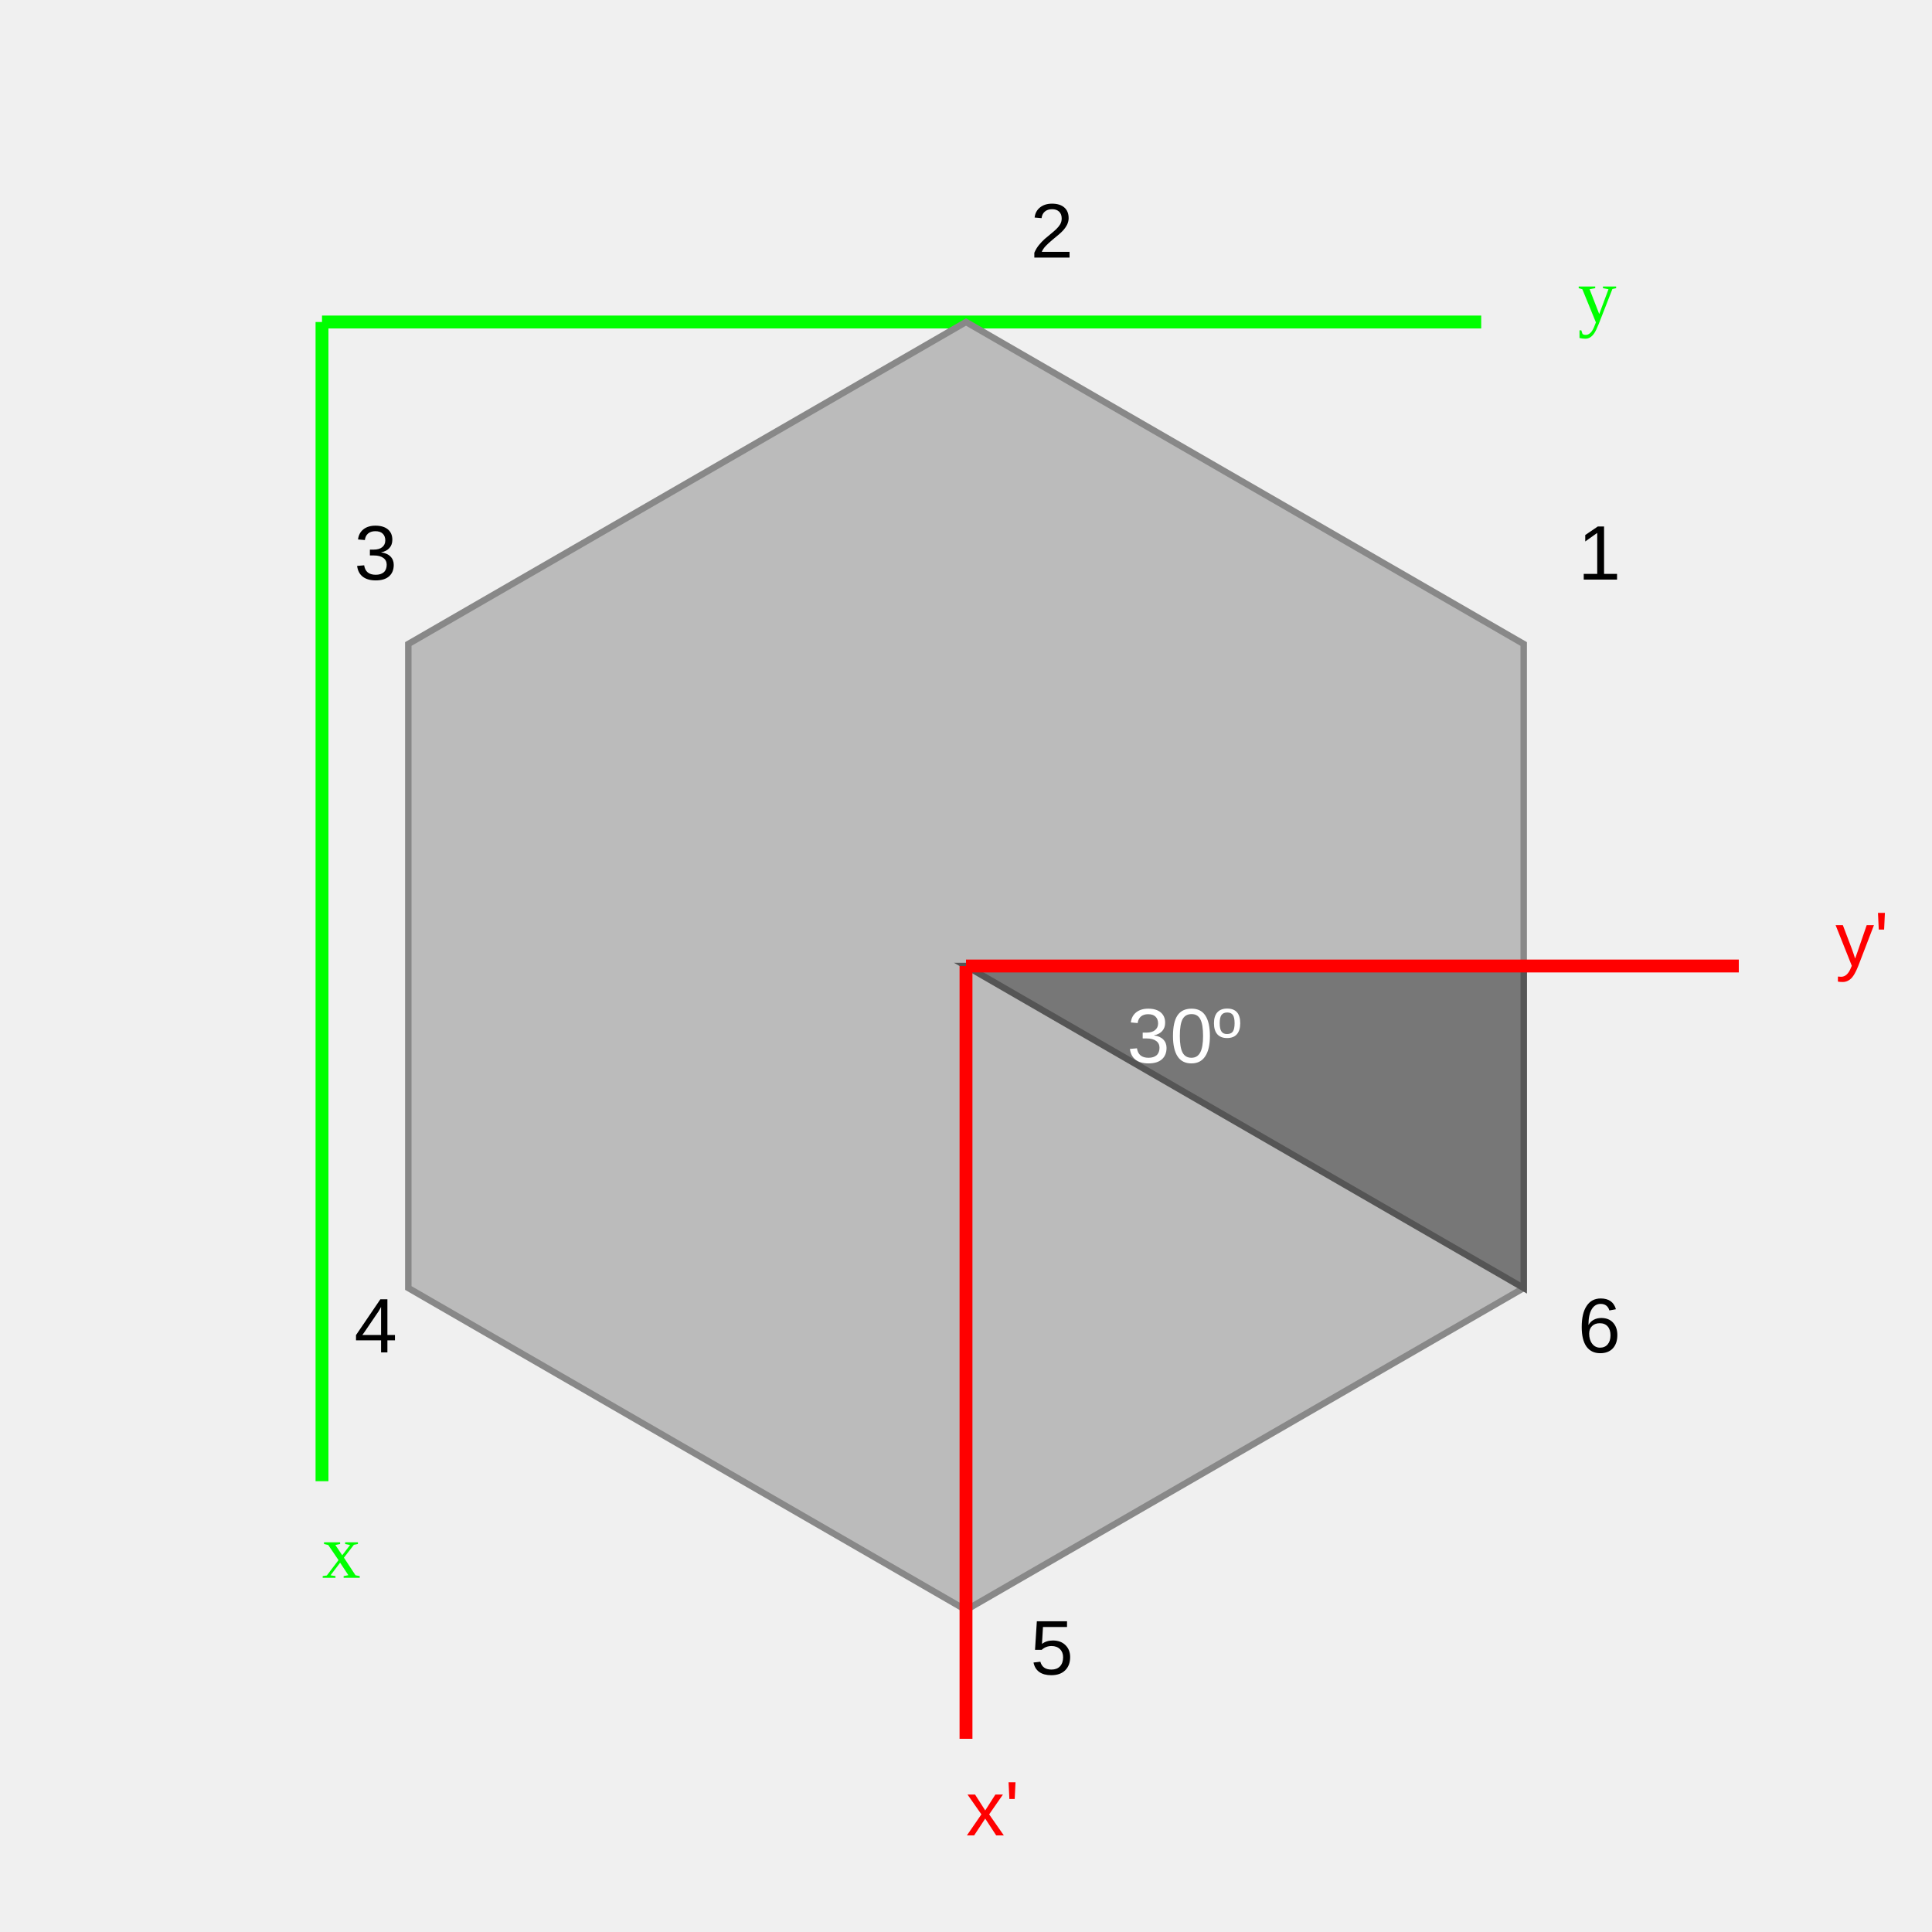
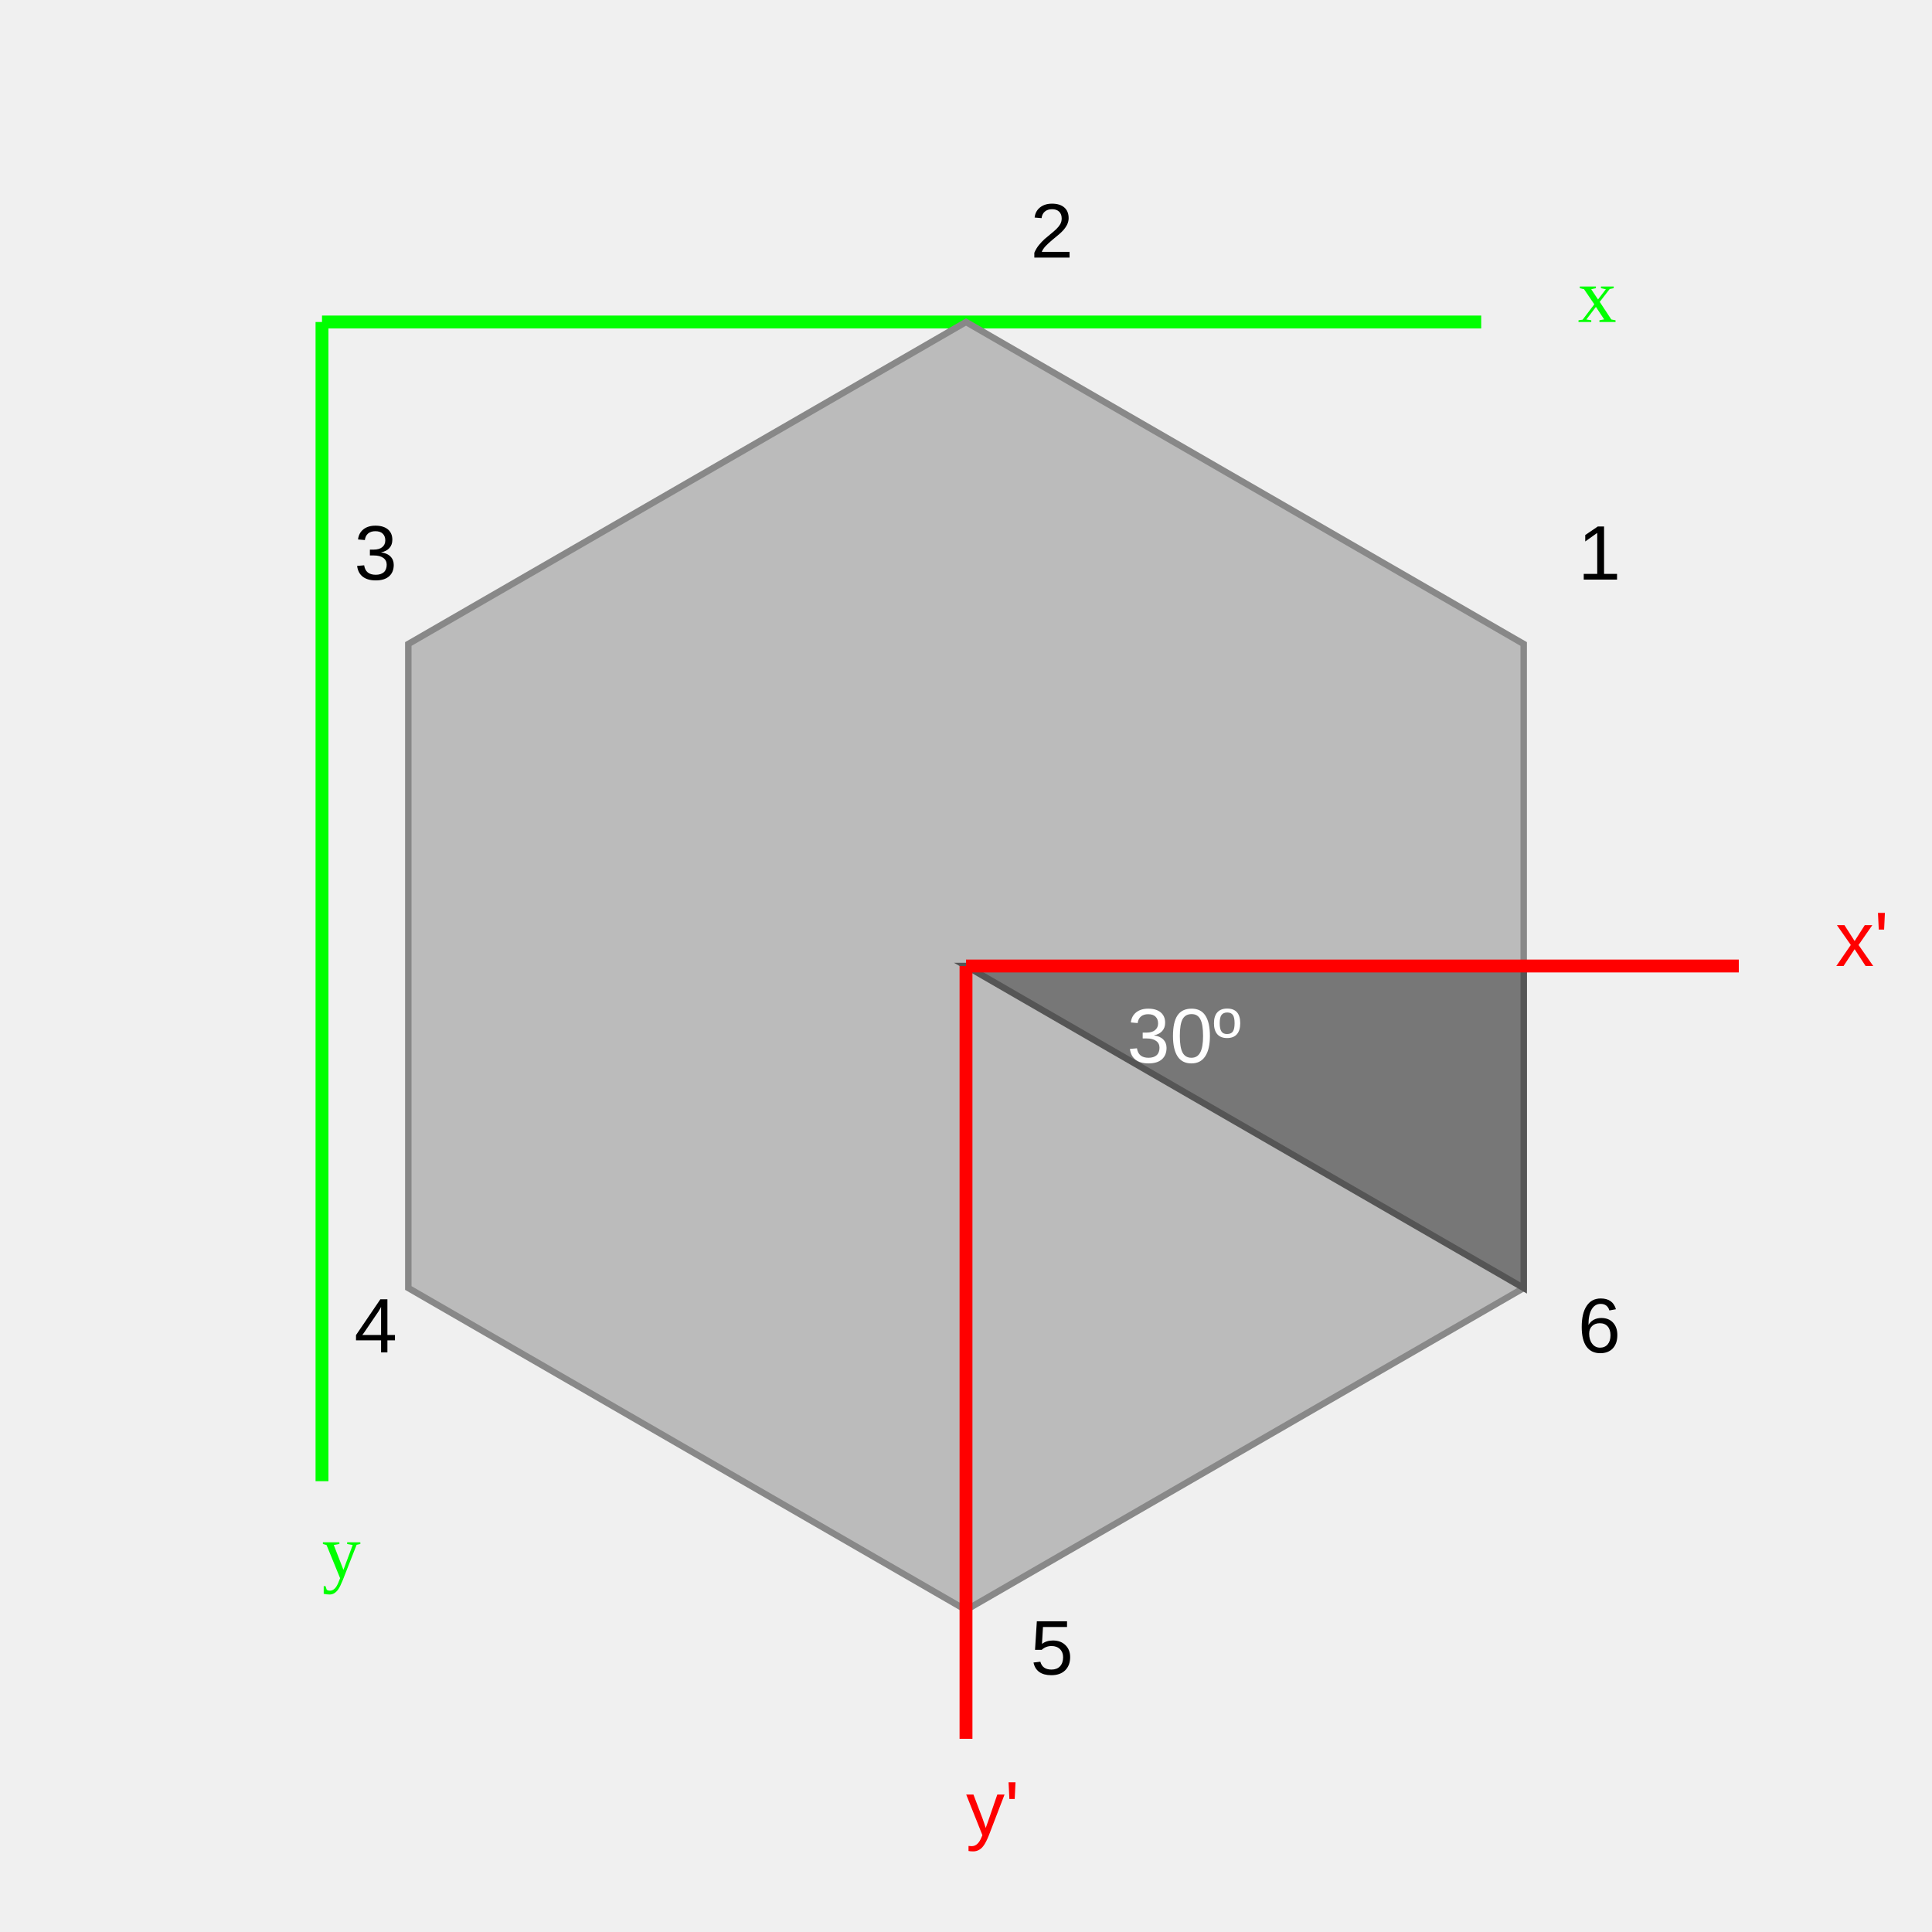
<svg xmlns="http://www.w3.org/2000/svg" version="1.1" width="300" height="300">
  <g transform="translate(50 50)">
    <line x1="0" y1="0" x2="0" y2="180" stroke="rgb(0,255,0)" stroke-width="2" />
    <line x1="0" y1="0" x2="180" y2="0" stroke="rgb(0,255,0)" stroke-width="2" />
-     <text x="0" y="195" fill="rgb(0,255,0)">x</text>
-     <text x="195" y="0" fill="rgb(0,255,0)">y</text>
+     <text x="0" y="195" fill="rgb(0,255,0)">y</text>
+     <text x="195" y="0" fill="rgb(0,255,0)">x</text>
  </g>
  <g style="font-family: Arial, sans-serif" transform="translate(150 150)">
    <polygon points="86.6,50 0,100 -86.6,50 -86.6,-50 0,-100 86.6,-50" stroke="#888" fill="#bbb" />
    <polygon points="0,0 86.6,0 86.6,50" stroke="#555" fill="#777" />
    <line x1="0" y1="0" x2="0" y2="120" stroke="rgb(255,0,0)" stroke-width="2" />
    <line x1="0" y1="0" x2="120" y2="0" stroke="rgb(255,0,0)" stroke-width="2" />
    <text x="95" y="60">6</text>
    <text x="10" y="110">5</text>
    <text x="-95" y="60">4</text>
    <text x="-95" y="-60">3</text>
    <text x="10" y="-110">2</text>
    <text x="95" y="-60">1</text>
-     <text x="0" y="135" fill="rgb(255,0,0)">x'</text>
-     <text x="135" y="0" fill="rgb(255,0,0)">y'</text>
+     <text x="0" y="135" fill="rgb(255,0,0)">y'</text>
+     <text x="135" y="0" fill="rgb(255,0,0)">x'</text>
    <text x="25" y="15" fill="white">30º</text>
  </g>
</svg>
